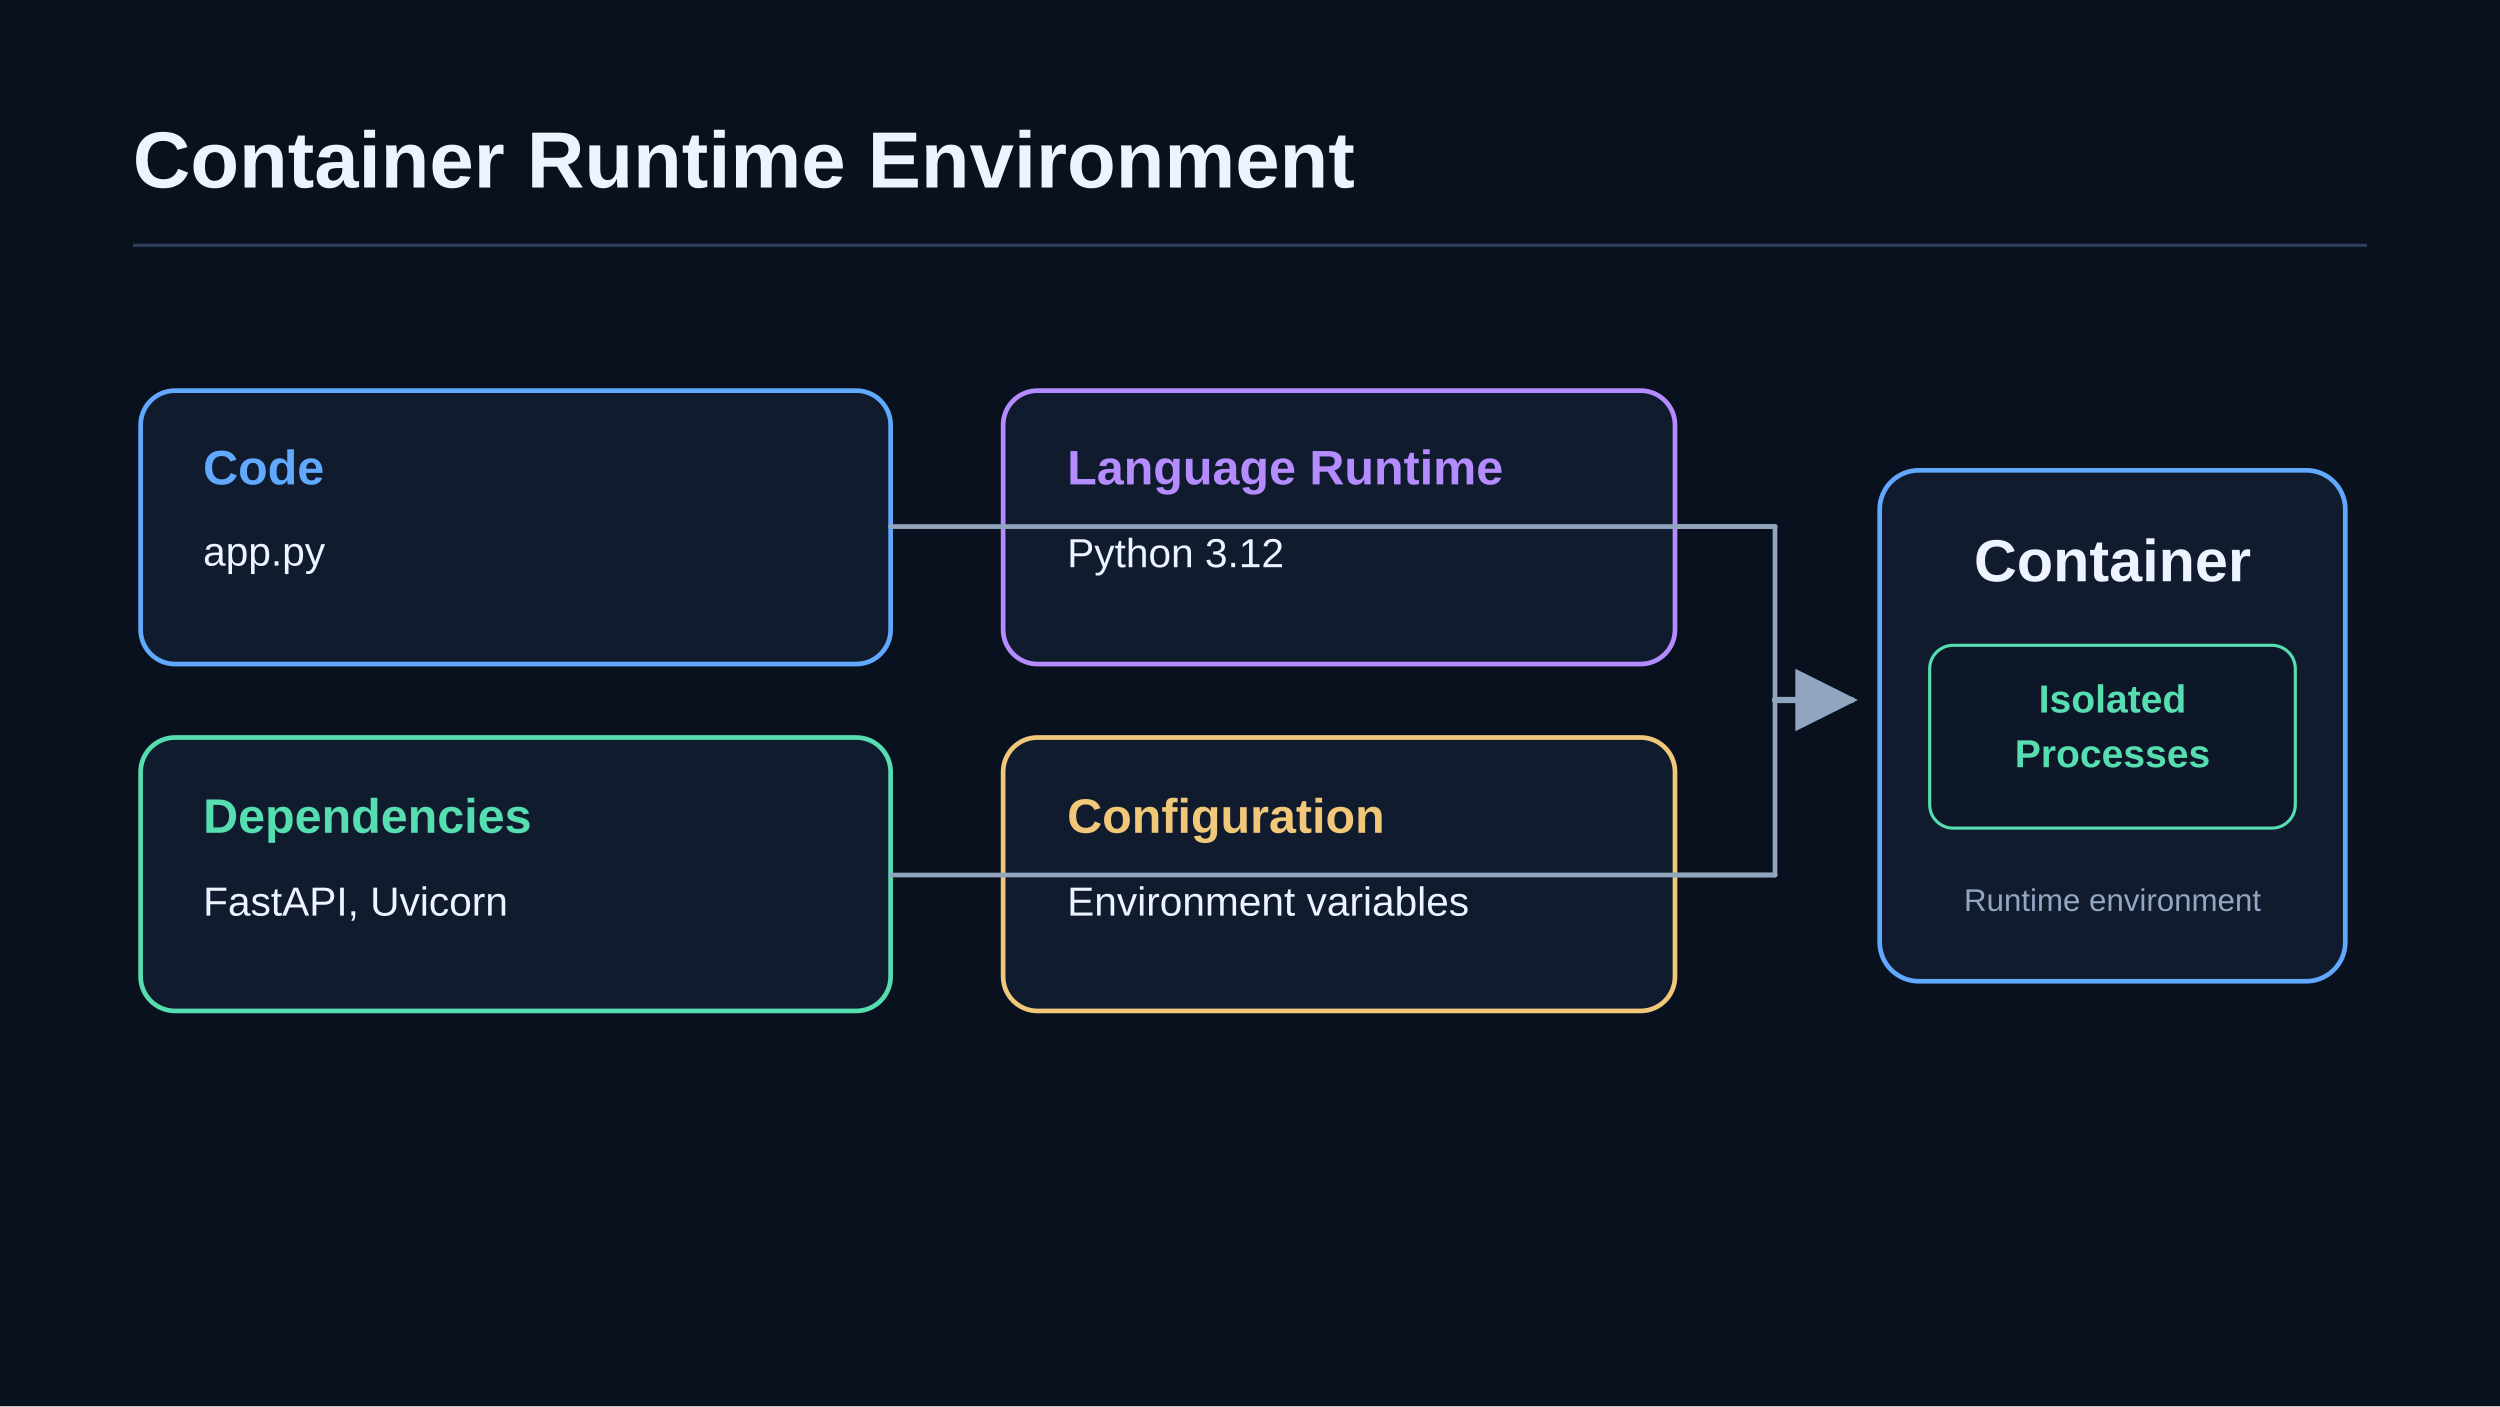
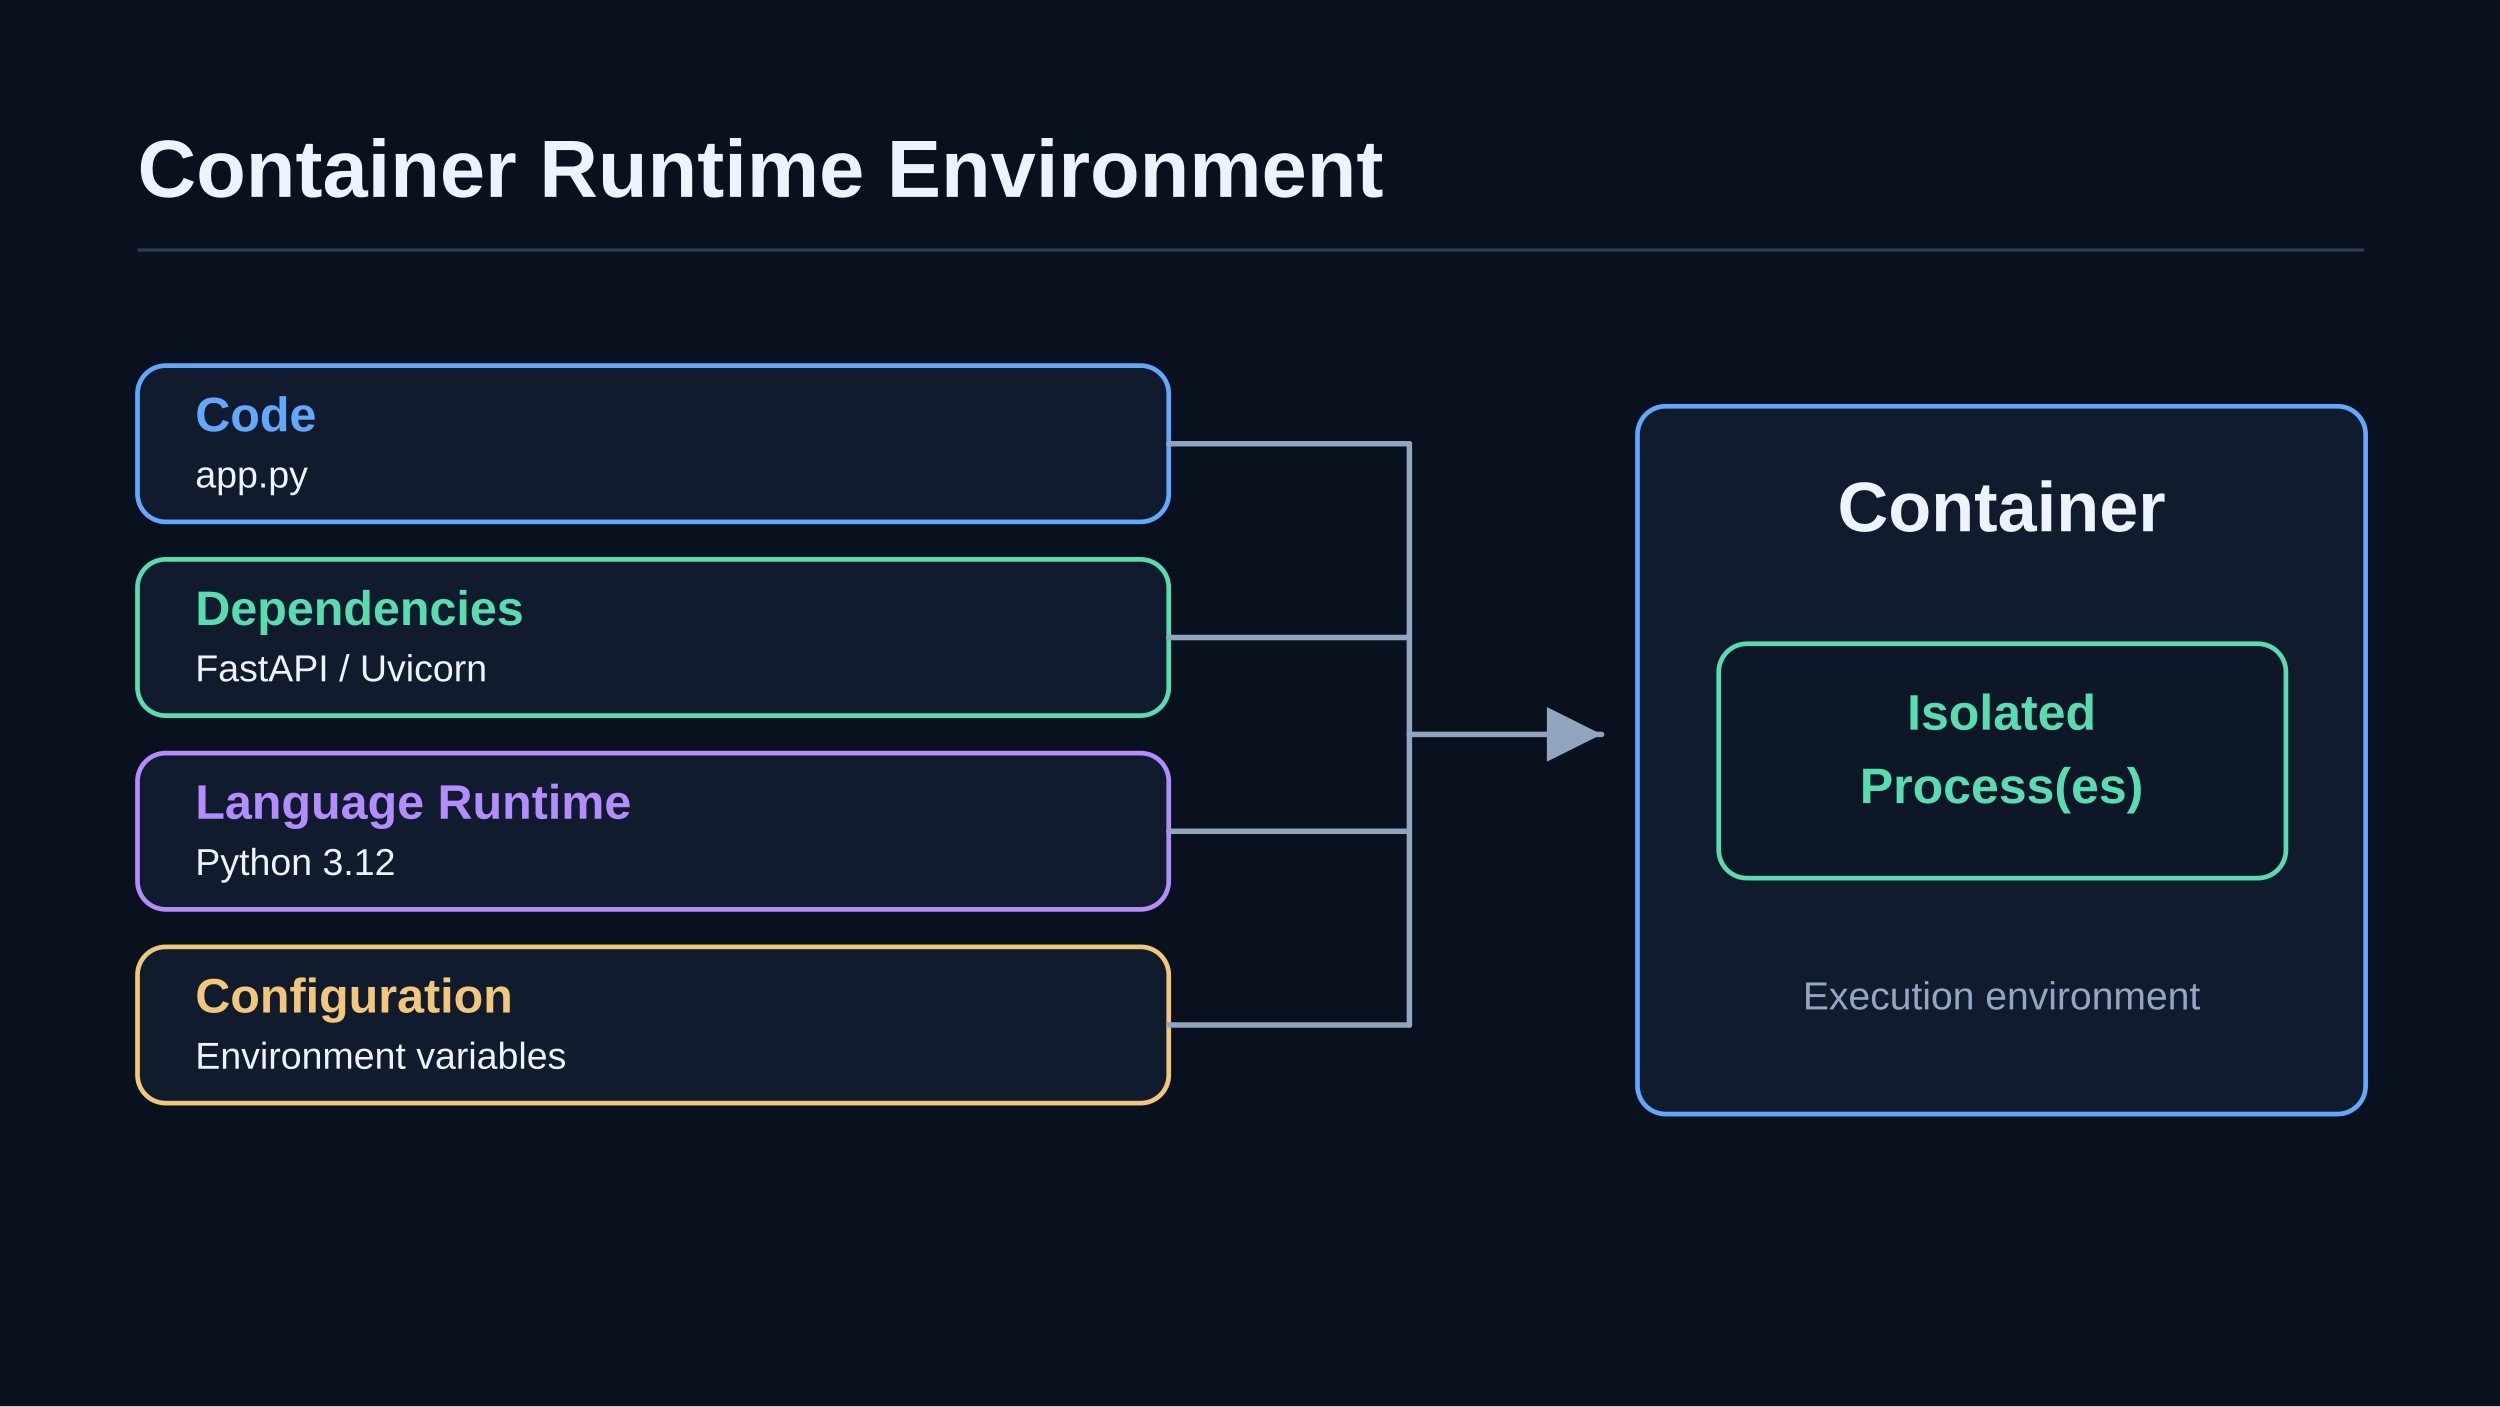
<svg xmlns="http://www.w3.org/2000/svg" width="1600" height="900" viewBox="0 0 1600 900" role="img" aria-label="Container Runtime Environment">
  <defs>
-     <marker id="arr" markerWidth="11" markerHeight="10" refX="9" refY="5" orient="auto">
+     <marker id="arrowhead" markerWidth="11" markerHeight="10" refX="10" refY="5" orient="auto">
      <path d="M 0 0 L 10 5 L 0 10 Z" fill="#91a5be" />
    </marker>
  </defs>
-   <rect x="0" y="0" width="1600" height="900" fill="#09101e" />
-   <text x="85" y="120" text-anchor="start" font-family="Arial, Helvetica, sans-serif" font-size="51" font-weight="700" fill="#edf4ff">Container Runtime Environment</text>
-   <path d="M 85 157 H 1515" stroke="#2c405c" stroke-width="2" />
-   <rect x="90" y="250" width="480" height="175" rx="22" fill="#101b2d" stroke="#61a9ff" stroke-width="3" />
-   <text x="130" y="310" text-anchor="start" font-family="Arial, Helvetica, sans-serif" font-size="31" font-weight="700" fill="#61a9ff">Code</text>
-   <text x="130" y="362" text-anchor="start" font-family="Arial, Helvetica, sans-serif" font-size="26" font-weight="500" fill="#edf4ff">app.py</text>
-   <rect x="90" y="472" width="480" height="175" rx="22" fill="#101b2d" stroke="#56ddb0" stroke-width="3" />
-   <text x="130" y="533" text-anchor="start" font-family="Arial, Helvetica, sans-serif" font-size="31" font-weight="700" fill="#56ddb0">Dependencies</text>
-   <text x="130" y="586" text-anchor="start" font-family="Arial, Helvetica, sans-serif" font-size="26" font-weight="500" fill="#edf4ff">FastAPI, Uvicorn</text>
-   <rect x="642" y="250" width="430" height="175" rx="22" fill="#101b2d" stroke="#b58cff" stroke-width="3" />
-   <text x="683" y="310" text-anchor="start" font-family="Arial, Helvetica, sans-serif" font-size="31" font-weight="700" fill="#b58cff">Language Runtime</text>
-   <text x="683" y="363" text-anchor="start" font-family="Arial, Helvetica, sans-serif" font-size="26" font-weight="500" fill="#edf4ff">Python 3.12</text>
-   <rect x="642" y="472" width="430" height="175" rx="22" fill="#101b2d" stroke="#f1c879" stroke-width="3" />
-   <text x="683" y="533" text-anchor="start" font-family="Arial, Helvetica, sans-serif" font-size="31" font-weight="700" fill="#f1c879">Configuration</text>
-   <text x="683" y="586" text-anchor="start" font-family="Arial, Helvetica, sans-serif" font-size="26" font-weight="500" fill="#edf4ff">Environment variables</text>
-   <path d="M 570 337 H 1136" fill="none" stroke="#91a5be" stroke-width="3" stroke-linecap="round" stroke-linejoin="round" />
-   <path d="M 1072 337 H 1136" fill="none" stroke="#91a5be" stroke-width="3" stroke-linecap="round" stroke-linejoin="round" />
-   <path d="M 570 560 H 1136" fill="none" stroke="#91a5be" stroke-width="3" stroke-linecap="round" stroke-linejoin="round" />
-   <path d="M 1072 560 H 1136" fill="none" stroke="#91a5be" stroke-width="3" stroke-linecap="round" stroke-linejoin="round" />
-   <path d="M 1136 337 V 560" fill="none" stroke="#91a5be" stroke-width="3" stroke-linecap="round" stroke-linejoin="round" />
-   <path d="M 1136 448 H 1185" fill="none" stroke="#91a5be" stroke-width="4" stroke-linecap="round" stroke-linejoin="round" marker-end="url(#arr)" />
-   <rect x="1203" y="301" width="298" height="327" rx="25" fill="#101b2d" stroke="#61a9ff" stroke-width="3" />
-   <text x="1352" y="372" text-anchor="middle" font-family="Arial, Helvetica, sans-serif" font-size="38" font-weight="700" fill="#edf4ff">Container</text>
-   <rect x="1235" y="413" width="234" height="117" rx="15" fill="#0d1728" stroke="#56ddb0" stroke-width="2" />
-   <text x="1352" y="456" text-anchor="middle" font-family="Arial, Helvetica, sans-serif" font-size="25" font-weight="650" fill="#56ddb0">Isolated</text>
-   <text x="1352" y="491" text-anchor="middle" font-family="Arial, Helvetica, sans-serif" font-size="25" font-weight="650" fill="#56ddb0">Processes</text>
-   <text x="1352" y="583" text-anchor="middle" font-family="Arial, Helvetica, sans-serif" font-size="20" font-weight="450" fill="#93a6c2">Runtime environment</text>
+   <rect width="1600" height="900" fill="#09101e" />
+   <text x="88" y="126" text-anchor="start" font-family="Arial, Helvetica, sans-serif" font-size="52" font-weight="700" fill="#edf4ff">Container Runtime Environment</text>
+   <path d="M 88 160 H 1513" stroke="#2c405c" stroke-width="2" />
+   <rect x="88" y="234" width="660" height="100" rx="18" fill="#101b2d" stroke="#61a9ff" stroke-width="3" />
+   <text x="125" y="276" text-anchor="start" font-family="Arial, Helvetica, sans-serif" font-size="31" font-weight="700" fill="#61a9ff">Code</text>
+   <text x="125" y="312" text-anchor="start" font-family="Arial, Helvetica, sans-serif" font-size="24" font-weight="450" fill="#edf4ff">app.py</text>
+   <path d="M 748 284 H 902" stroke="#91a5be" stroke-width="3.5" stroke-linecap="round" stroke-linejoin="round" fill="none" />
+   <rect x="88" y="358" width="660" height="100" rx="18" fill="#101b2d" stroke="#56ddb0" stroke-width="3" />
+   <text x="125" y="400" text-anchor="start" font-family="Arial, Helvetica, sans-serif" font-size="31" font-weight="700" fill="#56ddb0">Dependencies</text>
+   <text x="125" y="436" text-anchor="start" font-family="Arial, Helvetica, sans-serif" font-size="24" font-weight="450" fill="#edf4ff">FastAPI / Uvicorn</text>
+   <path d="M 748 408 H 902" stroke="#91a5be" stroke-width="3.5" stroke-linecap="round" stroke-linejoin="round" fill="none" />
+   <rect x="88" y="482" width="660" height="100" rx="18" fill="#101b2d" stroke="#b58cff" stroke-width="3" />
+   <text x="125" y="524" text-anchor="start" font-family="Arial, Helvetica, sans-serif" font-size="31" font-weight="700" fill="#b58cff">Language Runtime</text>
+   <text x="125" y="560" text-anchor="start" font-family="Arial, Helvetica, sans-serif" font-size="24" font-weight="450" fill="#edf4ff">Python 3.12</text>
+   <path d="M 748 532 H 902" stroke="#91a5be" stroke-width="3.5" stroke-linecap="round" stroke-linejoin="round" fill="none" />
+   <rect x="88" y="606" width="660" height="100" rx="18" fill="#101b2d" stroke="#f1c879" stroke-width="3" />
+   <text x="125" y="648" text-anchor="start" font-family="Arial, Helvetica, sans-serif" font-size="31" font-weight="700" fill="#f1c879">Configuration</text>
+   <text x="125" y="684" text-anchor="start" font-family="Arial, Helvetica, sans-serif" font-size="24" font-weight="450" fill="#edf4ff">Environment variables</text>
+   <path d="M 748 656 H 902" stroke="#91a5be" stroke-width="3.5" stroke-linecap="round" stroke-linejoin="round" fill="none" />
+   <path d="M 902 284 V 656" stroke="#91a5be" stroke-width="3.5" stroke-linecap="round" stroke-linejoin="round" fill="none" />
+   <path d="M 902 470 H 1025" stroke="#91a5be" stroke-width="3.5" stroke-linecap="round" stroke-linejoin="round" fill="none" marker-end="url(#arrowhead)" />
+   <rect x="1048" y="260" width="466" height="453" rx="18" fill="#101b2d" stroke="#61a9ff" stroke-width="3" />
+   <text x="1281" y="340" text-anchor="middle" font-family="Arial, Helvetica, sans-serif" font-size="45" font-weight="700" fill="#edf4ff">Container</text>
+   <rect x="1100" y="412" width="363" height="150" rx="18" fill="#0d1728" stroke="#56ddb0" stroke-width="3" />
+   <text x="1281" y="467" text-anchor="middle" font-family="Arial, Helvetica, sans-serif" font-size="32" font-weight="700" fill="#56ddb0">Isolated</text>
+   <text x="1281" y="514" text-anchor="middle" font-family="Arial, Helvetica, sans-serif" font-size="32" font-weight="700" fill="#56ddb0">Process(es)</text>
+   <text x="1281" y="646" text-anchor="middle" font-family="Arial, Helvetica, sans-serif" font-size="25" font-weight="500" fill="#93a6c2">Execution environment</text>
</svg>
